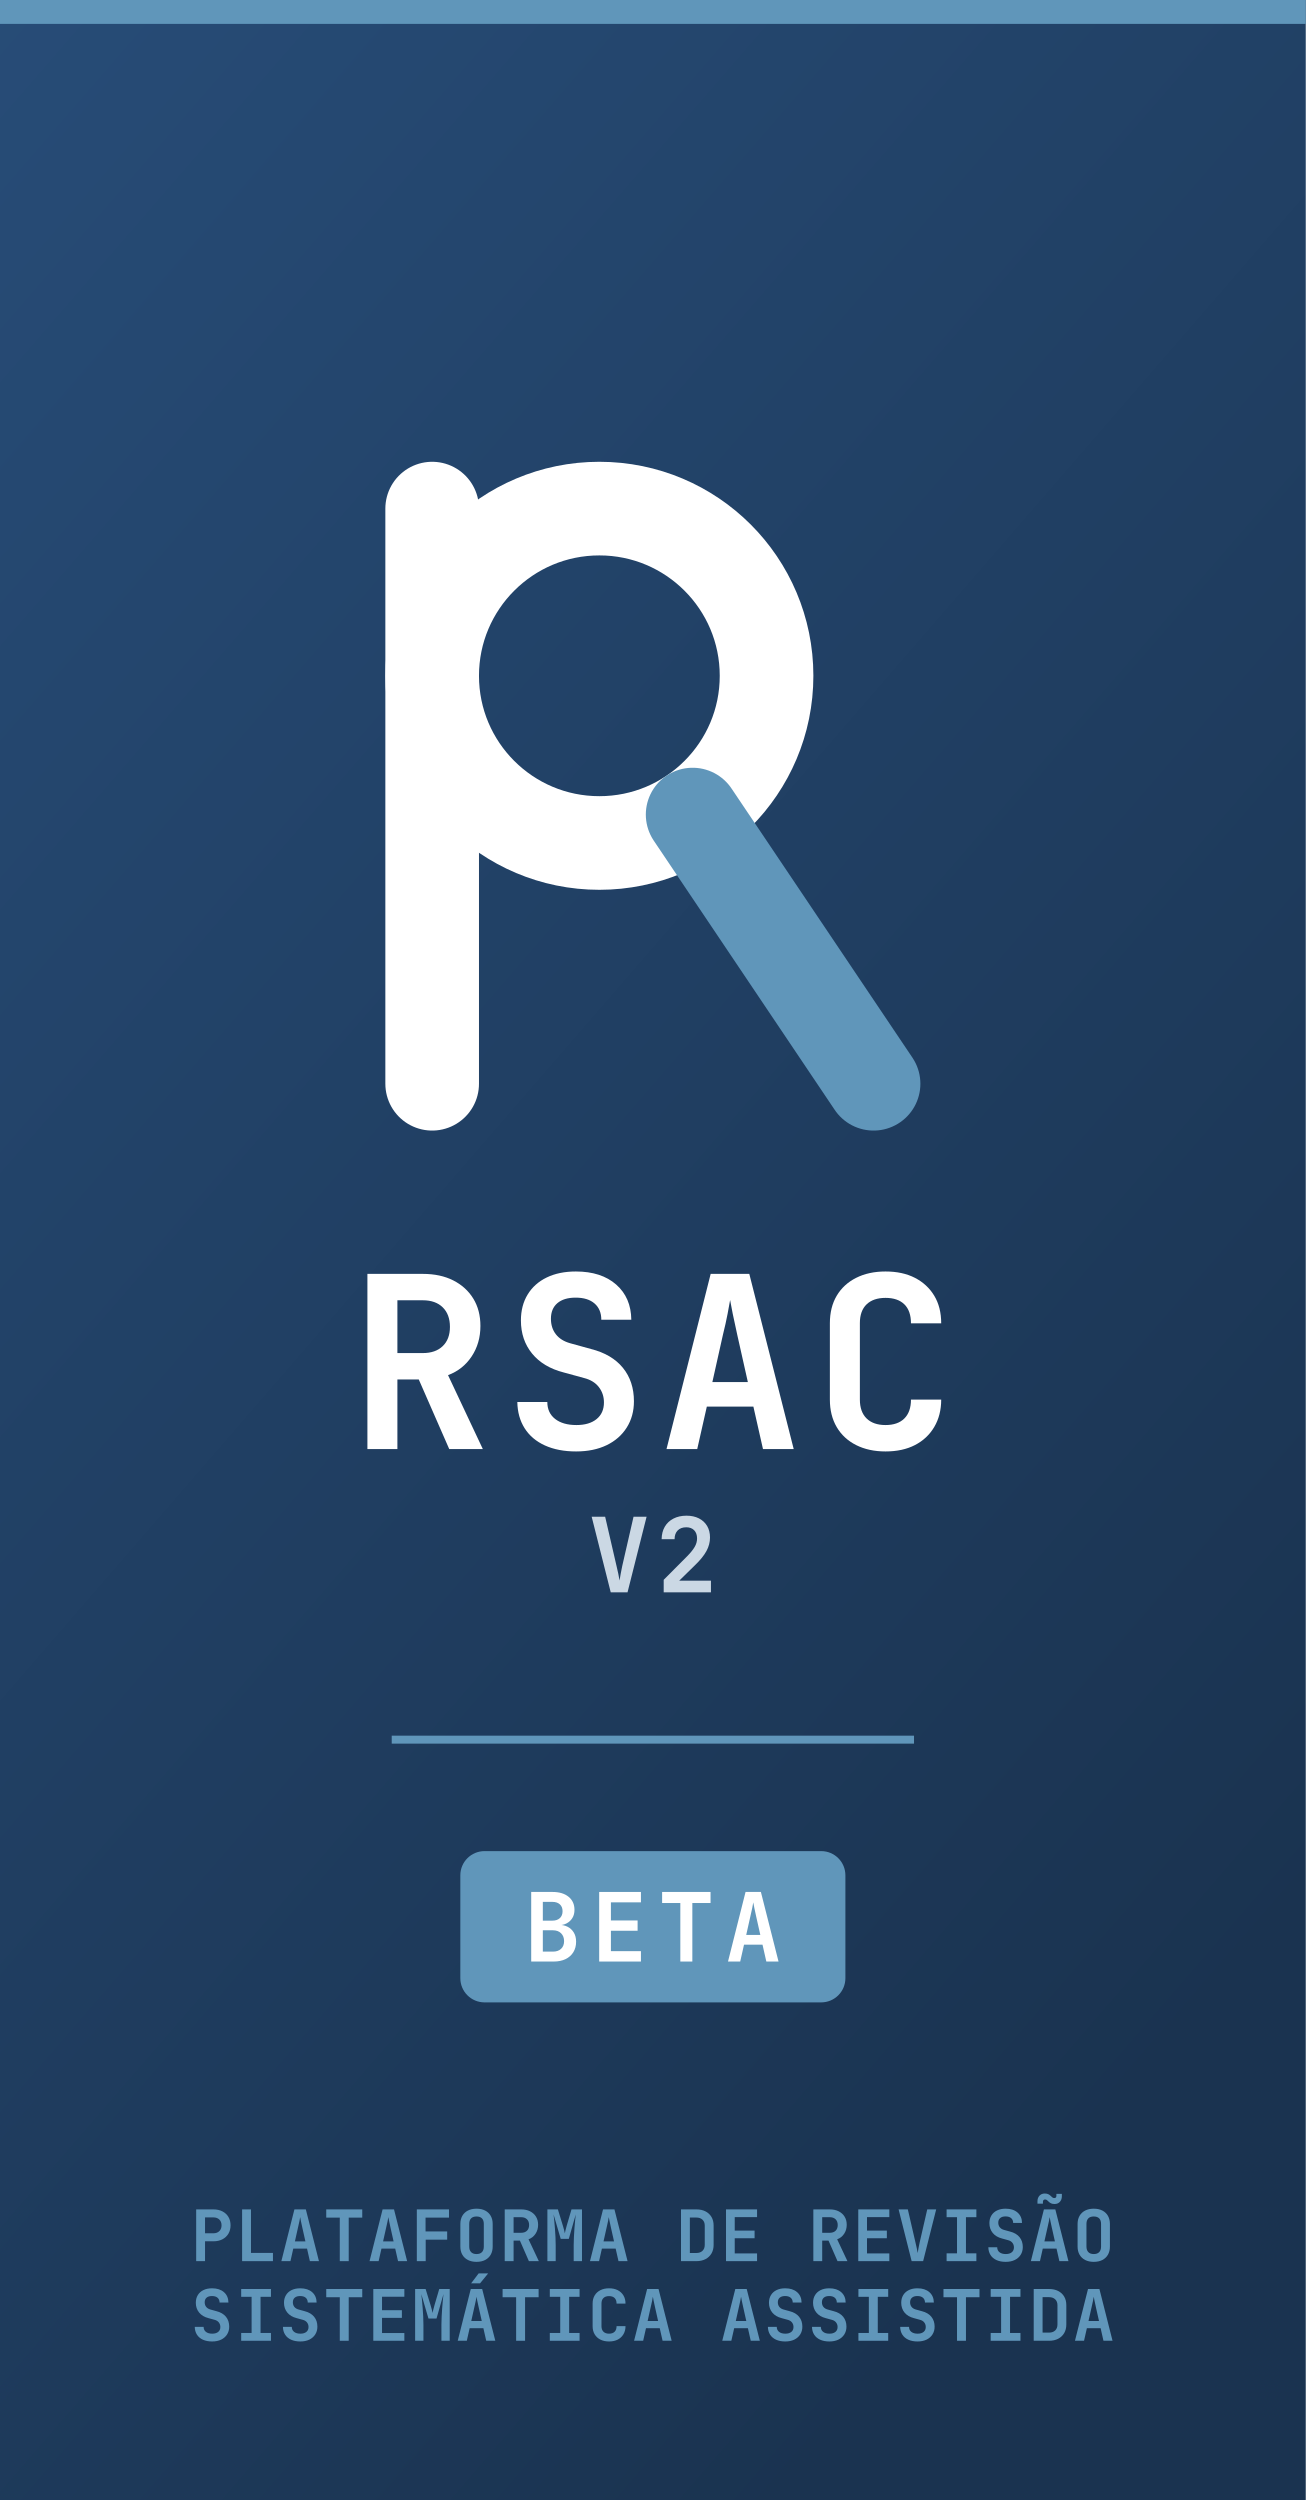
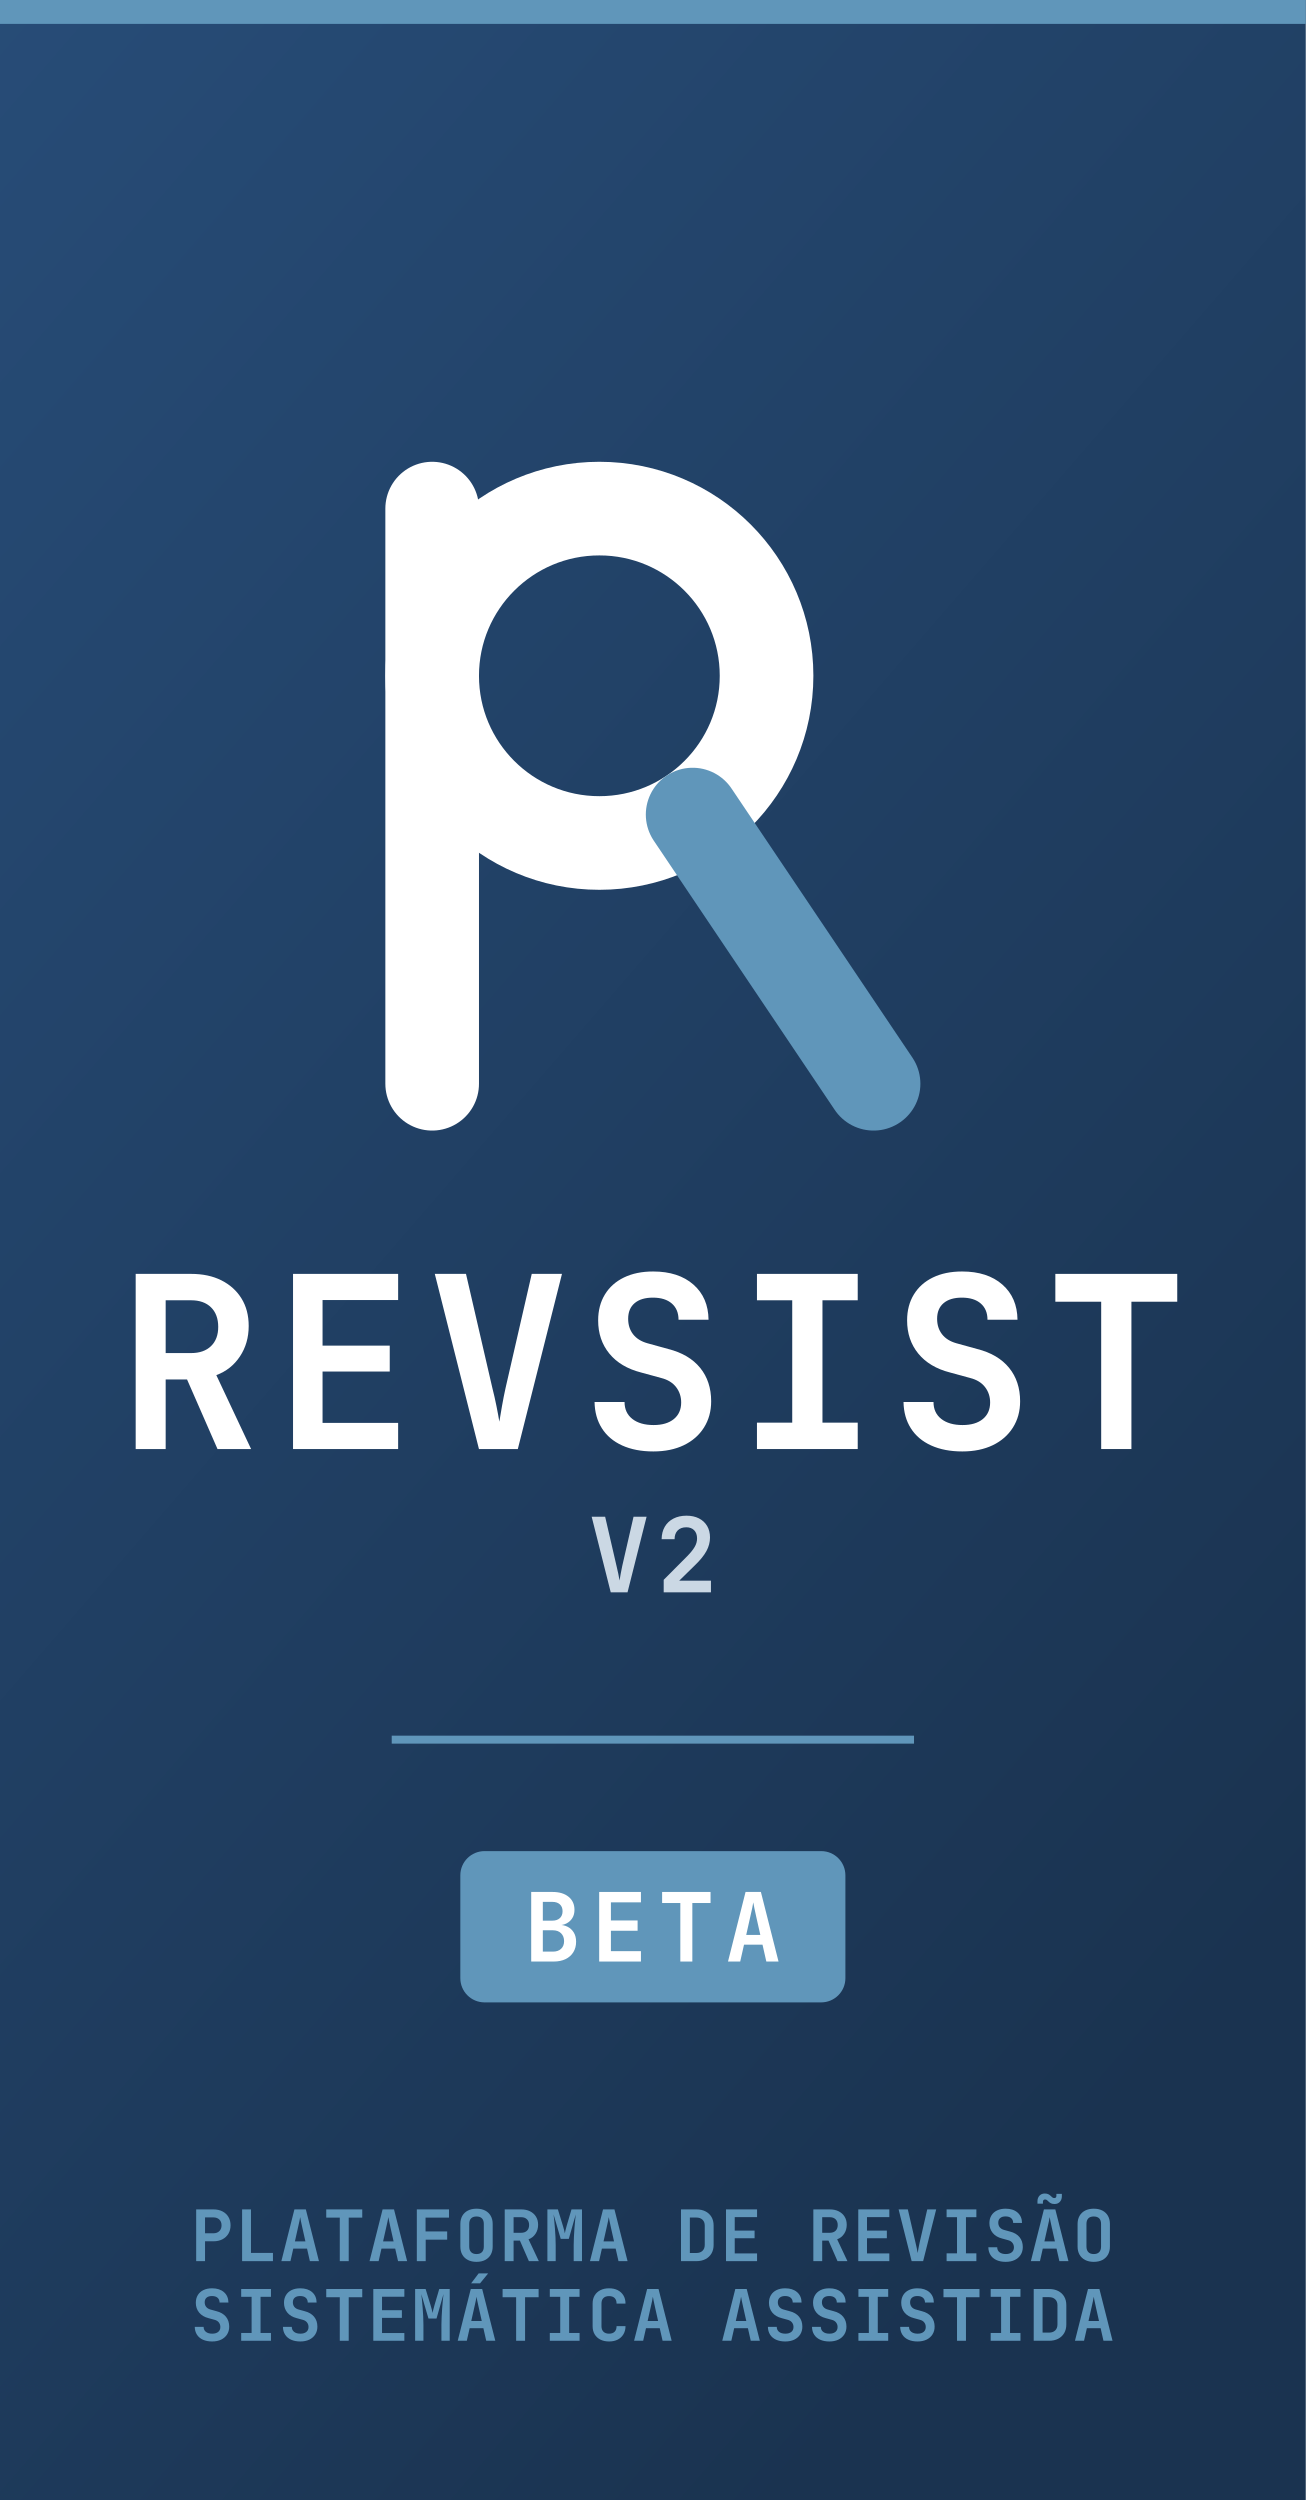
<svg xmlns="http://www.w3.org/2000/svg" viewBox="0 0 164 314" width="164" height="314">
  <defs>
    <linearGradient id="g" x1="0" y1="0" x2="0.6" y2="1">
      <stop offset="0" stop-color="#274c77" />
      <stop offset="1" stop-color="#1a3350" />
    </linearGradient>
  </defs>
  <rect width="164" height="314" fill="url(#g)" />
  <rect x="0" y="0" width="164" height="3" fill="#6096ba" />
  <g transform="translate(48.40 58.00) scale(0.84)">
    <g fill="none" stroke="#ffffff" stroke-width="14.0" stroke-linecap="round" stroke-linejoin="round">
      <path d="M 7 7 V 93" />
      <circle cx="32" cy="32" r="25" />
      <path d="M 45.946 52.749 L 73 93" stroke="#6096ba" />
    </g>
  </g>
-   <g transform="translate(43.856 182.000) scale(0.22)" fill="#ffffff">
+   <g transform="translate(14.752 182.000) scale(0.22)" fill="#ffffff">
    <path transform="translate(0.000 0)" d="M10.41 0.00V-100.00H42.05Q52.05 -100.00 59.38 -96.30Q66.71 -92.60 70.82 -85.96Q74.93 -79.32 74.93 -70.27Q74.93 -60.41 69.93 -52.88Q64.93 -45.34 56.44 -42.19L76.30 0.00H57.12L39.73 -39.73H27.53V0.00ZM27.53 -54.79H42.05Q49.32 -54.79 53.42 -58.77Q57.53 -62.74 57.53 -69.73Q57.53 -76.85 53.42 -80.89Q49.32 -84.93 42.05 -84.93H27.53Z" />
-     <path transform="translate(88.192 0)" d="M41.37 1.37Q31.10 1.37 23.56 -2.05Q16.03 -5.48 11.99 -11.85Q7.95 -18.22 7.81 -26.85H24.93Q24.93 -20.68 29.38 -17.19Q33.84 -13.70 41.51 -13.70Q48.90 -13.70 53.08 -17.12Q57.26 -20.55 57.26 -26.58Q57.26 -31.64 54.32 -35.41Q51.37 -39.18 45.89 -40.55L34.38 -43.70Q22.60 -46.71 16.23 -54.52Q9.86 -62.33 9.86 -73.42Q9.86 -81.92 13.70 -88.22Q17.53 -94.52 24.59 -97.95Q31.64 -101.37 41.23 -101.37Q55.75 -101.37 64.25 -93.90Q72.74 -86.44 72.88 -73.84H55.75Q55.75 -79.73 51.92 -83.08Q48.08 -86.44 41.10 -86.44Q34.38 -86.44 30.68 -83.29Q26.99 -80.14 26.99 -74.38Q26.99 -69.18 29.79 -65.55Q32.60 -61.92 37.95 -60.41L49.86 -57.12Q61.78 -54.11 68.08 -46.37Q74.38 -38.63 74.38 -27.26Q74.38 -18.77 70.27 -12.26Q66.16 -5.75 58.77 -2.19Q51.37 1.37 41.37 1.37Z" />
-     <path transform="translate(176.384 0)" d="M4.79 0.00 30.00 -100.00H52.05L77.40 0.00H59.86L54.38 -24.25H27.81L22.33 0.00ZM30.96 -38.22H51.23L45.21 -65.07Q43.70 -71.78 42.60 -77.19Q41.51 -82.60 41.10 -85.07Q40.68 -82.60 39.66 -77.19Q38.63 -71.78 36.99 -65.21Z" />
-     <path transform="translate(264.576 0)" d="M41.64 1.37Q32.05 1.37 24.86 -2.26Q17.67 -5.89 13.77 -12.53Q9.86 -19.18 9.86 -28.22V-71.78Q9.86 -80.96 13.77 -87.53Q17.67 -94.11 24.86 -97.74Q32.05 -101.37 41.64 -101.37Q51.37 -101.37 58.42 -97.74Q65.48 -94.11 69.45 -87.53Q73.42 -80.96 73.42 -71.78H56.16Q56.16 -78.90 52.40 -82.60Q48.63 -86.30 41.64 -86.30Q34.66 -86.30 30.82 -82.60Q26.99 -78.90 26.99 -71.92V-28.22Q26.99 -21.23 30.82 -17.47Q34.66 -13.70 41.64 -13.70Q48.63 -13.70 52.40 -17.47Q56.16 -21.23 56.16 -28.22H73.42Q73.42 -19.32 69.45 -12.60Q65.48 -5.89 58.42 -2.26Q51.37 1.37 41.64 1.37Z" />
+     <path transform="translate(88.192 0)" d="M12.05 0.00V-100.00H72.05V-85.07H28.90V-59.04H67.26V-44.25H28.90V-14.93H72.05V0.00Z" />
+     <path transform="translate(176.384 0)" d="M30.00 0.00 4.79 -100.00H22.60L37.67 -34.79Q38.90 -30.00 40.00 -24.52Q41.10 -19.04 41.64 -15.62Q42.19 -19.04 43.15 -24.52Q44.11 -30.00 45.21 -34.93L60.14 -100.00H77.40L52.19 0.00Z" />
+     <path transform="translate(264.576 0)" d="M41.37 1.37Q31.10 1.37 23.56 -2.05Q16.03 -5.48 11.99 -11.85Q7.95 -18.22 7.81 -26.85H24.93Q24.93 -20.68 29.38 -17.19Q33.84 -13.70 41.51 -13.70Q48.90 -13.70 53.08 -17.12Q57.26 -20.55 57.26 -26.58Q57.26 -31.64 54.32 -35.41Q51.37 -39.18 45.89 -40.55L34.38 -43.70Q22.60 -46.71 16.23 -54.52Q9.86 -62.33 9.86 -73.42Q9.86 -81.92 13.70 -88.22Q17.53 -94.52 24.59 -97.95Q31.64 -101.37 41.23 -101.37Q55.75 -101.37 64.25 -93.90Q72.74 -86.44 72.88 -73.84H55.75Q55.75 -79.73 51.92 -83.08Q48.08 -86.44 41.10 -86.44Q34.38 -86.44 30.68 -83.29Q26.99 -80.14 26.99 -74.38Q26.99 -69.18 29.79 -65.55Q32.60 -61.92 37.95 -60.41L49.86 -57.12Q61.78 -54.11 68.08 -46.37Q74.38 -38.63 74.38 -27.26Q74.38 -18.77 70.27 -12.26Q66.16 -5.75 58.77 -2.19Q51.37 1.37 41.37 1.37Z" />
+     <path transform="translate(352.768 0)" d="M12.33 0.00V-15.07H32.47V-84.93H12.33V-100.00H69.86V-84.93H49.73V-15.07H69.86V0.00Z" />
+     <path transform="translate(440.960 0)" d="M41.37 1.37Q31.10 1.37 23.56 -2.05Q16.03 -5.48 11.99 -11.85Q7.95 -18.22 7.81 -26.85H24.93Q24.93 -20.68 29.38 -17.19Q33.84 -13.70 41.51 -13.70Q48.90 -13.70 53.08 -17.12Q57.26 -20.55 57.26 -26.58Q57.26 -31.64 54.32 -35.41Q51.37 -39.18 45.89 -40.55L34.38 -43.70Q22.60 -46.71 16.23 -54.52Q9.86 -62.33 9.86 -73.42Q9.86 -81.92 13.70 -88.22Q17.53 -94.52 24.59 -97.95Q31.64 -101.37 41.23 -101.37Q55.75 -101.37 64.25 -93.90Q72.74 -86.44 72.88 -73.84H55.75Q55.75 -79.73 51.92 -83.08Q48.08 -86.44 41.10 -86.44Q34.38 -86.44 30.68 -83.29Q26.99 -80.14 26.99 -74.38Q26.99 -69.18 29.79 -65.55Q32.60 -61.92 37.95 -60.41L49.86 -57.12Q61.78 -54.11 68.08 -46.37Q74.38 -38.63 74.38 -27.26Q74.38 -18.77 70.27 -12.26Q66.16 -5.75 58.77 -2.19Q51.37 1.37 41.37 1.37Z" />
+     <path transform="translate(529.152 0)" d="M32.47 0.00V-84.11H6.30V-100.00H75.89V-84.11H49.73V0.00Z" />
  </g>
  <g transform="translate(73.859 200.000) scale(0.095)" fill="#cbd8e4">
    <path transform="translate(0.000 0)" d="M30.00 0.00 4.79 -100.00H22.60L37.67 -34.79Q38.90 -30.00 40.00 -24.52Q41.10 -19.04 41.64 -15.62Q42.19 -19.04 43.15 -24.52Q44.11 -30.00 45.21 -34.93L60.14 -100.00H77.40L52.19 0.00Z" />
    <path transform="translate(89.192 0)" d="M10.82 0.00V-16.58L42.05 -47.95Q48.63 -54.66 51.78 -60.07Q54.93 -65.48 54.93 -71.23Q54.93 -78.22 51.10 -82.12Q47.26 -86.03 40.68 -86.03Q33.42 -86.03 29.32 -81.85Q25.21 -77.67 25.21 -70.27H8.08Q8.22 -79.86 12.26 -86.78Q16.30 -93.70 23.70 -97.53Q31.10 -101.37 40.96 -101.37Q50.41 -101.37 57.40 -97.81Q64.38 -94.25 68.22 -87.81Q72.05 -81.37 72.05 -72.47Q72.05 -63.29 67.33 -54.59Q62.60 -45.89 52.19 -35.89L31.37 -15.48H73.29V0.00Z" />
  </g>
  <rect x="49.2" y="218.0" width="65.6" height="1" fill="#6096ba" />
  <rect x="57.817" y="232.500" width="48.365" height="19.000" rx="3.040" fill="#6096ba" />
  <g transform="translate(65.797 246.370) scale(0.0874)" fill="#ffffff">
    <path transform="translate(0.000 0)" d="M10.55 0.00V-100.00H41.23Q55.75 -100.00 64.25 -93.08Q72.74 -86.16 72.74 -74.25Q72.74 -67.53 69.73 -62.60Q66.71 -57.67 61.58 -54.93Q56.44 -52.19 49.73 -52.19V-52.74Q56.99 -52.88 62.67 -50.07Q68.36 -47.26 71.71 -41.78Q75.07 -36.30 75.07 -28.49Q75.07 -19.86 71.10 -13.42Q67.12 -6.99 59.93 -3.49Q52.74 0.00 42.74 0.00ZM27.26 -14.25H41.64Q49.18 -14.25 53.49 -18.29Q57.81 -22.33 57.81 -29.32Q57.81 -36.30 53.49 -40.62Q49.18 -44.93 41.64 -44.93H27.26ZM27.26 -58.77H40.96Q47.81 -58.77 51.71 -62.40Q55.62 -66.03 55.62 -72.33Q55.62 -78.63 51.71 -82.19Q47.81 -85.75 40.96 -85.75H27.26Z" />
    <path transform="translate(96.192 0)" d="M12.05 0.00V-100.00H72.05V-85.07H28.90V-59.04H67.26V-44.25H28.90V-14.93H72.05V0.00Z" />
    <path transform="translate(192.384 0)" d="M32.47 0.00V-84.11H6.30V-100.00H75.89V-84.11H49.73V0.00Z" />
    <path transform="translate(288.576 0)" d="M4.79 0.00 30.00 -100.00H52.05L77.40 0.00H59.86L54.38 -24.25H27.81L22.33 0.00ZM30.96 -38.22H51.23L45.21 -65.07Q43.70 -71.78 42.60 -77.19Q41.51 -82.60 41.10 -85.07Q40.68 -82.60 39.66 -77.19Q38.63 -71.78 36.99 -65.21Z" />
  </g>
  <g transform="translate(23.954 284.000) scale(0.065)" fill="#6096ba">
    <path transform="translate(0.000 0)" d="M10.55 0.00V-100.00H43.84Q53.84 -100.00 61.30 -96.16Q68.77 -92.33 72.88 -85.41Q76.99 -78.49 76.99 -69.18Q76.99 -60.00 72.81 -53.01Q68.63 -46.03 61.23 -42.19Q53.84 -38.36 43.84 -38.36H27.67V0.00ZM27.67 -53.84H43.84Q50.96 -53.84 55.27 -58.01Q59.59 -62.19 59.59 -69.18Q59.59 -76.30 55.27 -80.41Q50.96 -84.52 43.84 -84.52H27.67Z" />
    <path transform="translate(85.192 0)" d="M14.11 0.00V-100.00H31.23V-15.89H73.70V0.00Z" />
    <path transform="translate(170.384 0)" d="M4.79 0.00 30.00 -100.00H52.05L77.40 0.00H59.86L54.38 -24.25H27.81L22.33 0.00ZM30.96 -38.22H51.23L45.21 -65.07Q43.70 -71.78 42.60 -77.19Q41.51 -82.60 41.10 -85.07Q40.68 -82.60 39.66 -77.19Q38.63 -71.78 36.99 -65.21Z" />
    <path transform="translate(255.576 0)" d="M32.47 0.00V-84.11H6.30V-100.00H75.89V-84.11H49.73V0.00Z" />
    <path transform="translate(340.768 0)" d="M4.79 0.00 30.00 -100.00H52.05L77.40 0.00H59.86L54.38 -24.25H27.81L22.33 0.00ZM30.96 -38.22H51.23L45.21 -65.07Q43.70 -71.78 42.60 -77.19Q41.51 -82.60 41.10 -85.07Q40.68 -82.60 39.66 -77.19Q38.63 -71.78 36.99 -65.21Z" />
    <path transform="translate(425.960 0)" d="M10.96 0.00V-100.00H73.15V-84.11H27.81V-57.40H69.59V-41.51H28.08V0.00Z" />
    <path transform="translate(511.152 0)" d="M41.10 1.37Q31.51 1.37 24.45 -2.26Q17.40 -5.89 13.63 -12.53Q9.86 -19.18 9.86 -28.22V-71.78Q9.86 -80.82 13.63 -87.47Q17.40 -94.11 24.45 -97.74Q31.51 -101.37 41.10 -101.37Q50.82 -101.37 57.81 -97.74Q64.79 -94.11 68.56 -87.47Q72.33 -80.82 72.33 -71.92V-28.22Q72.33 -19.18 68.56 -12.53Q64.79 -5.89 57.81 -2.26Q50.82 1.37 41.10 1.37ZM41.10 -13.70Q48.08 -13.70 51.64 -17.47Q55.21 -21.23 55.21 -28.22V-71.78Q55.21 -78.90 51.64 -82.60Q48.08 -86.30 41.10 -86.30Q34.11 -86.30 30.55 -82.60Q26.99 -78.90 26.99 -71.78V-28.22Q26.99 -21.23 30.62 -17.47Q34.25 -13.70 41.10 -13.70Z" />
    <path transform="translate(596.344 0)" d="M10.41 0.00V-100.00H42.05Q52.05 -100.00 59.38 -96.30Q66.71 -92.60 70.82 -85.96Q74.93 -79.32 74.93 -70.27Q74.93 -60.41 69.93 -52.88Q64.93 -45.34 56.44 -42.19L76.30 0.00H57.12L39.73 -39.73H27.53V0.00ZM27.53 -54.79H42.05Q49.32 -54.79 53.42 -58.77Q57.53 -62.74 57.53 -69.73Q57.53 -76.85 53.42 -80.89Q49.32 -84.93 42.05 -84.93H27.53Z" />
    <path transform="translate(681.536 0)" d="M7.67 0.00V-100.00H27.95L37.67 -68.22Q39.18 -63.42 40.14 -59.45Q41.10 -55.48 41.37 -53.70Q41.64 -55.48 42.60 -59.45Q43.56 -63.42 44.93 -68.22L54.25 -100.00H74.52V0.00H58.49V-31.10Q58.49 -37.95 58.90 -46.03Q59.32 -54.11 59.86 -62.19Q60.41 -70.27 61.16 -77.53Q61.92 -84.79 62.47 -90.27L49.04 -43.01H33.42L19.59 -90.27Q20.27 -85.07 20.96 -78.01Q21.64 -70.96 22.26 -62.95Q22.88 -54.93 23.29 -46.71Q23.70 -38.49 23.70 -31.10V0.00Z" />
    <path transform="translate(766.728 0)" d="M4.79 0.00 30.00 -100.00H52.05L77.40 0.00H59.86L54.38 -24.25H27.81L22.33 0.00ZM30.96 -38.22H51.23L45.21 -65.07Q43.70 -71.78 42.60 -77.19Q41.51 -82.60 41.10 -85.07Q40.68 -82.60 39.66 -77.19Q38.63 -71.78 36.99 -65.21Z" />
    <path transform="translate(937.112 0)" d="M10.27 0.00V-100.00H40.00Q50.14 -100.00 57.60 -96.16Q65.07 -92.33 69.18 -85.34Q73.29 -78.36 73.29 -68.77V-31.37Q73.29 -21.92 69.18 -14.86Q65.07 -7.81 57.60 -3.90Q50.14 0.00 40.00 0.00ZM27.40 -15.75H40.00Q47.40 -15.75 51.78 -19.93Q56.16 -24.11 56.16 -31.37V-68.77Q56.16 -75.89 51.78 -80.07Q47.40 -84.25 40.00 -84.25H27.40Z" />
    <path transform="translate(1022.304 0)" d="M12.05 0.00V-100.00H72.05V-85.07H28.90V-59.04H67.26V-44.25H28.90V-14.93H72.05V0.00Z" />
    <path transform="translate(1192.688 0)" d="M10.41 0.00V-100.00H42.05Q52.05 -100.00 59.38 -96.30Q66.71 -92.60 70.82 -85.96Q74.93 -79.32 74.93 -70.27Q74.93 -60.41 69.93 -52.88Q64.93 -45.34 56.44 -42.19L76.30 0.00H57.12L39.73 -39.73H27.53V0.00ZM27.53 -54.79H42.05Q49.32 -54.79 53.42 -58.77Q57.53 -62.74 57.53 -69.73Q57.53 -76.85 53.42 -80.89Q49.32 -84.93 42.05 -84.93H27.53Z" />
    <path transform="translate(1277.880 0)" d="M12.05 0.00V-100.00H72.05V-85.07H28.90V-59.04H67.26V-44.25H28.90V-14.93H72.05V0.00Z" />
    <path transform="translate(1363.072 0)" d="M30.00 0.00 4.79 -100.00H22.60L37.67 -34.79Q38.90 -30.00 40.00 -24.52Q41.10 -19.04 41.64 -15.62Q42.19 -19.04 43.15 -24.52Q44.11 -30.00 45.21 -34.93L60.14 -100.00H77.40L52.19 0.00Z" />
    <path transform="translate(1448.264 0)" d="M12.33 0.00V-15.07H32.47V-84.93H12.33V-100.00H69.86V-84.93H49.73V-15.07H69.86V0.00Z" />
    <path transform="translate(1533.456 0)" d="M41.37 1.37Q31.10 1.37 23.56 -2.05Q16.03 -5.48 11.99 -11.85Q7.95 -18.22 7.81 -26.85H24.93Q24.93 -20.68 29.38 -17.19Q33.84 -13.70 41.51 -13.70Q48.90 -13.70 53.08 -17.12Q57.26 -20.55 57.26 -26.58Q57.26 -31.64 54.32 -35.41Q51.37 -39.18 45.89 -40.55L34.38 -43.70Q22.60 -46.71 16.23 -54.52Q9.86 -62.33 9.86 -73.42Q9.86 -81.92 13.70 -88.22Q17.53 -94.52 24.59 -97.95Q31.64 -101.37 41.23 -101.37Q55.75 -101.37 64.25 -93.90Q72.74 -86.44 72.88 -73.84H55.75Q55.75 -79.73 51.92 -83.08Q48.08 -86.44 41.10 -86.44Q34.38 -86.44 30.68 -83.29Q26.99 -80.14 26.99 -74.38Q26.99 -69.18 29.79 -65.55Q32.60 -61.92 37.95 -60.41L49.86 -57.12Q61.78 -54.11 68.08 -46.37Q74.38 -38.63 74.38 -27.26Q74.38 -18.77 70.27 -12.26Q66.16 -5.75 58.77 -2.19Q51.37 1.37 41.37 1.37Z" />
    <path transform="translate(1618.648 0)" d="M4.79 0.00 30.00 -100.00H52.05L77.40 0.00H59.86L54.38 -24.25H27.81L22.33 0.00ZM30.96 -38.22H51.23L45.21 -65.07Q43.70 -71.78 42.60 -77.19Q41.51 -82.60 41.10 -85.07Q40.68 -82.60 39.66 -77.19Q38.63 -71.78 36.99 -65.21ZM50.68 -110.41Q46.44 -110.41 43.77 -111.71Q41.10 -113.01 39.32 -114.79Q37.53 -116.58 35.96 -117.88Q34.38 -119.18 32.19 -119.18Q30.41 -119.18 29.25 -118.01Q28.08 -116.85 28.08 -114.66V-111.10H17.53V-115.62Q17.53 -122.33 21.44 -126.51Q25.34 -130.68 31.51 -130.68Q35.75 -130.68 38.42 -129.38Q41.10 -128.08 42.88 -126.30Q44.66 -124.52 46.23 -123.22Q47.81 -121.92 50.00 -121.92Q51.92 -121.92 53.01 -122.95Q54.11 -123.97 54.11 -126.16V-130.00H64.66V-125.48Q64.66 -118.77 60.82 -114.59Q56.99 -110.41 50.68 -110.41Z" />
    <path transform="translate(1703.840 0)" d="M41.10 1.37Q31.51 1.37 24.45 -2.26Q17.40 -5.89 13.63 -12.53Q9.86 -19.18 9.86 -28.22V-71.78Q9.86 -80.82 13.63 -87.47Q17.40 -94.11 24.45 -97.74Q31.51 -101.37 41.10 -101.37Q50.82 -101.37 57.81 -97.74Q64.79 -94.11 68.56 -87.47Q72.33 -80.82 72.33 -71.92V-28.22Q72.33 -19.18 68.56 -12.53Q64.79 -5.89 57.81 -2.26Q50.82 1.37 41.10 1.37ZM41.10 -13.70Q48.08 -13.70 51.64 -17.47Q55.21 -21.23 55.21 -28.22V-71.78Q55.21 -78.90 51.64 -82.60Q48.08 -86.30 41.10 -86.30Q34.11 -86.30 30.55 -82.60Q26.99 -78.90 26.99 -71.78V-28.22Q26.99 -21.23 30.62 -17.47Q34.25 -13.70 41.10 -13.70Z" />
  </g>
  <g transform="translate(23.954 294.000) scale(0.065)" fill="#6096ba">
    <path transform="translate(0.000 0)" d="M41.37 1.37Q31.10 1.37 23.56 -2.05Q16.03 -5.48 11.99 -11.85Q7.95 -18.22 7.81 -26.85H24.93Q24.93 -20.68 29.38 -17.19Q33.84 -13.70 41.51 -13.70Q48.90 -13.70 53.08 -17.12Q57.26 -20.55 57.26 -26.58Q57.26 -31.64 54.32 -35.41Q51.37 -39.18 45.89 -40.55L34.38 -43.70Q22.60 -46.71 16.23 -54.52Q9.86 -62.33 9.86 -73.42Q9.86 -81.92 13.70 -88.22Q17.53 -94.52 24.59 -97.95Q31.64 -101.37 41.23 -101.37Q55.75 -101.37 64.25 -93.90Q72.74 -86.44 72.88 -73.84H55.75Q55.75 -79.73 51.92 -83.08Q48.08 -86.44 41.10 -86.44Q34.38 -86.44 30.68 -83.29Q26.99 -80.14 26.99 -74.38Q26.99 -69.18 29.79 -65.55Q32.60 -61.92 37.95 -60.41L49.86 -57.12Q61.78 -54.11 68.08 -46.37Q74.38 -38.63 74.38 -27.26Q74.38 -18.77 70.27 -12.26Q66.16 -5.75 58.77 -2.19Q51.37 1.37 41.37 1.37Z" />
    <path transform="translate(85.192 0)" d="M12.33 0.00V-15.07H32.47V-84.93H12.33V-100.00H69.86V-84.93H49.73V-15.07H69.86V0.00Z" />
    <path transform="translate(170.384 0)" d="M41.37 1.37Q31.10 1.37 23.56 -2.05Q16.03 -5.48 11.99 -11.85Q7.95 -18.22 7.81 -26.85H24.93Q24.93 -20.68 29.38 -17.19Q33.84 -13.70 41.51 -13.70Q48.90 -13.70 53.08 -17.12Q57.26 -20.55 57.26 -26.58Q57.26 -31.64 54.32 -35.41Q51.37 -39.18 45.89 -40.55L34.38 -43.70Q22.60 -46.71 16.23 -54.52Q9.86 -62.33 9.86 -73.42Q9.86 -81.92 13.70 -88.22Q17.53 -94.52 24.59 -97.95Q31.64 -101.37 41.23 -101.37Q55.75 -101.37 64.25 -93.90Q72.74 -86.44 72.88 -73.84H55.75Q55.75 -79.73 51.92 -83.08Q48.08 -86.44 41.10 -86.44Q34.38 -86.44 30.68 -83.29Q26.99 -80.14 26.99 -74.38Q26.99 -69.18 29.79 -65.55Q32.60 -61.92 37.95 -60.41L49.86 -57.12Q61.78 -54.11 68.08 -46.37Q74.38 -38.63 74.38 -27.26Q74.38 -18.77 70.27 -12.26Q66.16 -5.75 58.77 -2.19Q51.37 1.37 41.37 1.37Z" />
    <path transform="translate(255.576 0)" d="M32.47 0.00V-84.11H6.30V-100.00H75.89V-84.11H49.73V0.00Z" />
    <path transform="translate(340.768 0)" d="M12.05 0.00V-100.00H72.05V-85.07H28.90V-59.04H67.26V-44.25H28.90V-14.93H72.05V0.00Z" />
    <path transform="translate(425.960 0)" d="M7.67 0.00V-100.00H27.95L37.67 -68.22Q39.18 -63.42 40.14 -59.45Q41.10 -55.48 41.37 -53.70Q41.64 -55.48 42.60 -59.45Q43.56 -63.42 44.93 -68.22L54.25 -100.00H74.52V0.00H58.49V-31.10Q58.49 -37.95 58.90 -46.03Q59.32 -54.11 59.86 -62.19Q60.41 -70.27 61.16 -77.53Q61.92 -84.79 62.47 -90.27L49.04 -43.01H33.42L19.59 -90.27Q20.27 -85.07 20.96 -78.01Q21.64 -70.96 22.26 -62.95Q22.88 -54.93 23.29 -46.71Q23.70 -38.49 23.70 -31.10V0.00Z" />
    <path transform="translate(511.152 0)" d="M4.79 0.00 30.00 -100.00H52.05L77.40 0.00H59.86L54.38 -24.25H27.81L22.33 0.00ZM30.96 -38.22H51.23L45.21 -65.07Q43.70 -71.78 42.60 -77.19Q41.51 -82.60 41.10 -85.07Q40.68 -82.60 39.66 -77.19Q38.63 -71.78 36.99 -65.21ZM30.68 -110.96 45.21 -130.14H63.56L47.95 -110.96Z" />
    <path transform="translate(596.344 0)" d="M32.47 0.00V-84.11H6.30V-100.00H75.89V-84.11H49.73V0.00Z" />
    <path transform="translate(681.536 0)" d="M12.33 0.00V-15.07H32.47V-84.93H12.33V-100.00H69.86V-84.93H49.73V-15.07H69.86V0.00Z" />
    <path transform="translate(766.728 0)" d="M41.64 1.37Q32.05 1.37 24.86 -2.26Q17.67 -5.89 13.77 -12.53Q9.86 -19.18 9.86 -28.22V-71.78Q9.86 -80.96 13.77 -87.53Q17.67 -94.11 24.86 -97.74Q32.05 -101.37 41.64 -101.37Q51.37 -101.37 58.42 -97.74Q65.48 -94.11 69.45 -87.53Q73.42 -80.96 73.42 -71.78H56.16Q56.16 -78.90 52.40 -82.60Q48.63 -86.30 41.64 -86.30Q34.66 -86.30 30.82 -82.60Q26.99 -78.90 26.99 -71.92V-28.22Q26.99 -21.23 30.82 -17.47Q34.66 -13.70 41.64 -13.70Q48.63 -13.70 52.40 -17.47Q56.16 -21.23 56.16 -28.22H73.42Q73.42 -19.32 69.45 -12.60Q65.48 -5.89 58.42 -2.26Q51.37 1.37 41.64 1.37Z" />
    <path transform="translate(851.920 0)" d="M4.79 0.00 30.00 -100.00H52.05L77.40 0.00H59.86L54.38 -24.25H27.81L22.33 0.00ZM30.96 -38.22H51.23L45.21 -65.07Q43.70 -71.78 42.60 -77.19Q41.51 -82.60 41.10 -85.07Q40.68 -82.60 39.66 -77.19Q38.63 -71.78 36.99 -65.21Z" />
    <path transform="translate(1022.304 0)" d="M4.79 0.00 30.00 -100.00H52.05L77.40 0.00H59.86L54.38 -24.25H27.81L22.33 0.00ZM30.96 -38.22H51.23L45.21 -65.07Q43.70 -71.78 42.60 -77.19Q41.51 -82.60 41.10 -85.07Q40.68 -82.60 39.66 -77.19Q38.63 -71.78 36.99 -65.21Z" />
    <path transform="translate(1107.496 0)" d="M41.37 1.37Q31.10 1.37 23.56 -2.05Q16.03 -5.48 11.99 -11.85Q7.95 -18.22 7.81 -26.85H24.93Q24.93 -20.68 29.38 -17.19Q33.84 -13.70 41.51 -13.70Q48.90 -13.70 53.08 -17.12Q57.26 -20.55 57.26 -26.58Q57.26 -31.64 54.32 -35.41Q51.37 -39.18 45.89 -40.55L34.38 -43.70Q22.60 -46.71 16.23 -54.52Q9.86 -62.33 9.86 -73.42Q9.86 -81.92 13.70 -88.22Q17.53 -94.52 24.59 -97.95Q31.64 -101.37 41.23 -101.37Q55.75 -101.37 64.25 -93.90Q72.74 -86.44 72.88 -73.84H55.75Q55.75 -79.73 51.92 -83.08Q48.08 -86.44 41.10 -86.44Q34.38 -86.44 30.68 -83.29Q26.99 -80.14 26.99 -74.38Q26.99 -69.18 29.79 -65.55Q32.60 -61.92 37.95 -60.41L49.86 -57.12Q61.78 -54.11 68.08 -46.37Q74.38 -38.63 74.38 -27.26Q74.38 -18.77 70.27 -12.26Q66.16 -5.75 58.77 -2.19Q51.37 1.37 41.37 1.37Z" />
    <path transform="translate(1192.688 0)" d="M41.37 1.37Q31.10 1.37 23.56 -2.05Q16.03 -5.48 11.99 -11.85Q7.95 -18.22 7.81 -26.85H24.93Q24.93 -20.68 29.38 -17.19Q33.84 -13.70 41.51 -13.70Q48.90 -13.70 53.08 -17.12Q57.26 -20.55 57.26 -26.58Q57.26 -31.64 54.32 -35.41Q51.37 -39.18 45.89 -40.55L34.38 -43.70Q22.60 -46.71 16.23 -54.52Q9.86 -62.33 9.86 -73.42Q9.86 -81.92 13.70 -88.22Q17.53 -94.52 24.59 -97.95Q31.64 -101.37 41.23 -101.37Q55.75 -101.37 64.25 -93.90Q72.74 -86.44 72.88 -73.84H55.75Q55.75 -79.73 51.92 -83.08Q48.08 -86.44 41.10 -86.44Q34.38 -86.44 30.68 -83.29Q26.99 -80.14 26.99 -74.38Q26.99 -69.18 29.79 -65.55Q32.60 -61.92 37.95 -60.41L49.86 -57.12Q61.78 -54.11 68.08 -46.37Q74.38 -38.63 74.38 -27.26Q74.38 -18.77 70.27 -12.26Q66.16 -5.75 58.77 -2.19Q51.37 1.37 41.37 1.37Z" />
    <path transform="translate(1277.880 0)" d="M12.33 0.00V-15.07H32.47V-84.93H12.33V-100.00H69.86V-84.93H49.73V-15.07H69.86V0.00Z" />
    <path transform="translate(1363.072 0)" d="M41.37 1.37Q31.10 1.37 23.56 -2.05Q16.03 -5.48 11.99 -11.85Q7.95 -18.22 7.81 -26.85H24.93Q24.93 -20.68 29.38 -17.19Q33.84 -13.70 41.51 -13.70Q48.90 -13.70 53.08 -17.12Q57.26 -20.55 57.26 -26.58Q57.26 -31.64 54.32 -35.41Q51.37 -39.18 45.89 -40.55L34.38 -43.70Q22.60 -46.71 16.23 -54.52Q9.86 -62.33 9.86 -73.42Q9.86 -81.92 13.70 -88.22Q17.53 -94.52 24.59 -97.95Q31.64 -101.37 41.23 -101.37Q55.75 -101.37 64.25 -93.90Q72.74 -86.44 72.88 -73.84H55.75Q55.75 -79.73 51.92 -83.08Q48.08 -86.44 41.10 -86.44Q34.38 -86.44 30.68 -83.29Q26.99 -80.14 26.99 -74.38Q26.99 -69.18 29.79 -65.55Q32.60 -61.92 37.95 -60.41L49.86 -57.12Q61.78 -54.11 68.08 -46.37Q74.38 -38.63 74.38 -27.26Q74.38 -18.77 70.27 -12.26Q66.16 -5.75 58.77 -2.19Q51.37 1.37 41.37 1.37Z" />
    <path transform="translate(1448.264 0)" d="M32.47 0.00V-84.11H6.30V-100.00H75.89V-84.11H49.73V0.00Z" />
    <path transform="translate(1533.456 0)" d="M12.33 0.00V-15.07H32.47V-84.93H12.33V-100.00H69.86V-84.93H49.73V-15.07H69.86V0.00Z" />
    <path transform="translate(1618.648 0)" d="M10.27 0.00V-100.00H40.00Q50.14 -100.00 57.60 -96.16Q65.07 -92.33 69.18 -85.34Q73.29 -78.36 73.29 -68.77V-31.37Q73.29 -21.92 69.18 -14.86Q65.07 -7.81 57.60 -3.90Q50.14 0.00 40.00 0.00ZM27.40 -15.75H40.00Q47.40 -15.75 51.78 -19.93Q56.16 -24.11 56.16 -31.37V-68.77Q56.16 -75.89 51.78 -80.07Q47.40 -84.25 40.00 -84.25H27.40Z" />
    <path transform="translate(1703.840 0)" d="M4.79 0.00 30.00 -100.00H52.05L77.40 0.00H59.86L54.38 -24.25H27.81L22.33 0.00ZM30.96 -38.22H51.23L45.21 -65.07Q43.70 -71.78 42.60 -77.19Q41.51 -82.60 41.10 -85.07Q40.68 -82.60 39.66 -77.19Q38.63 -71.78 36.99 -65.21Z" />
  </g>
</svg>
